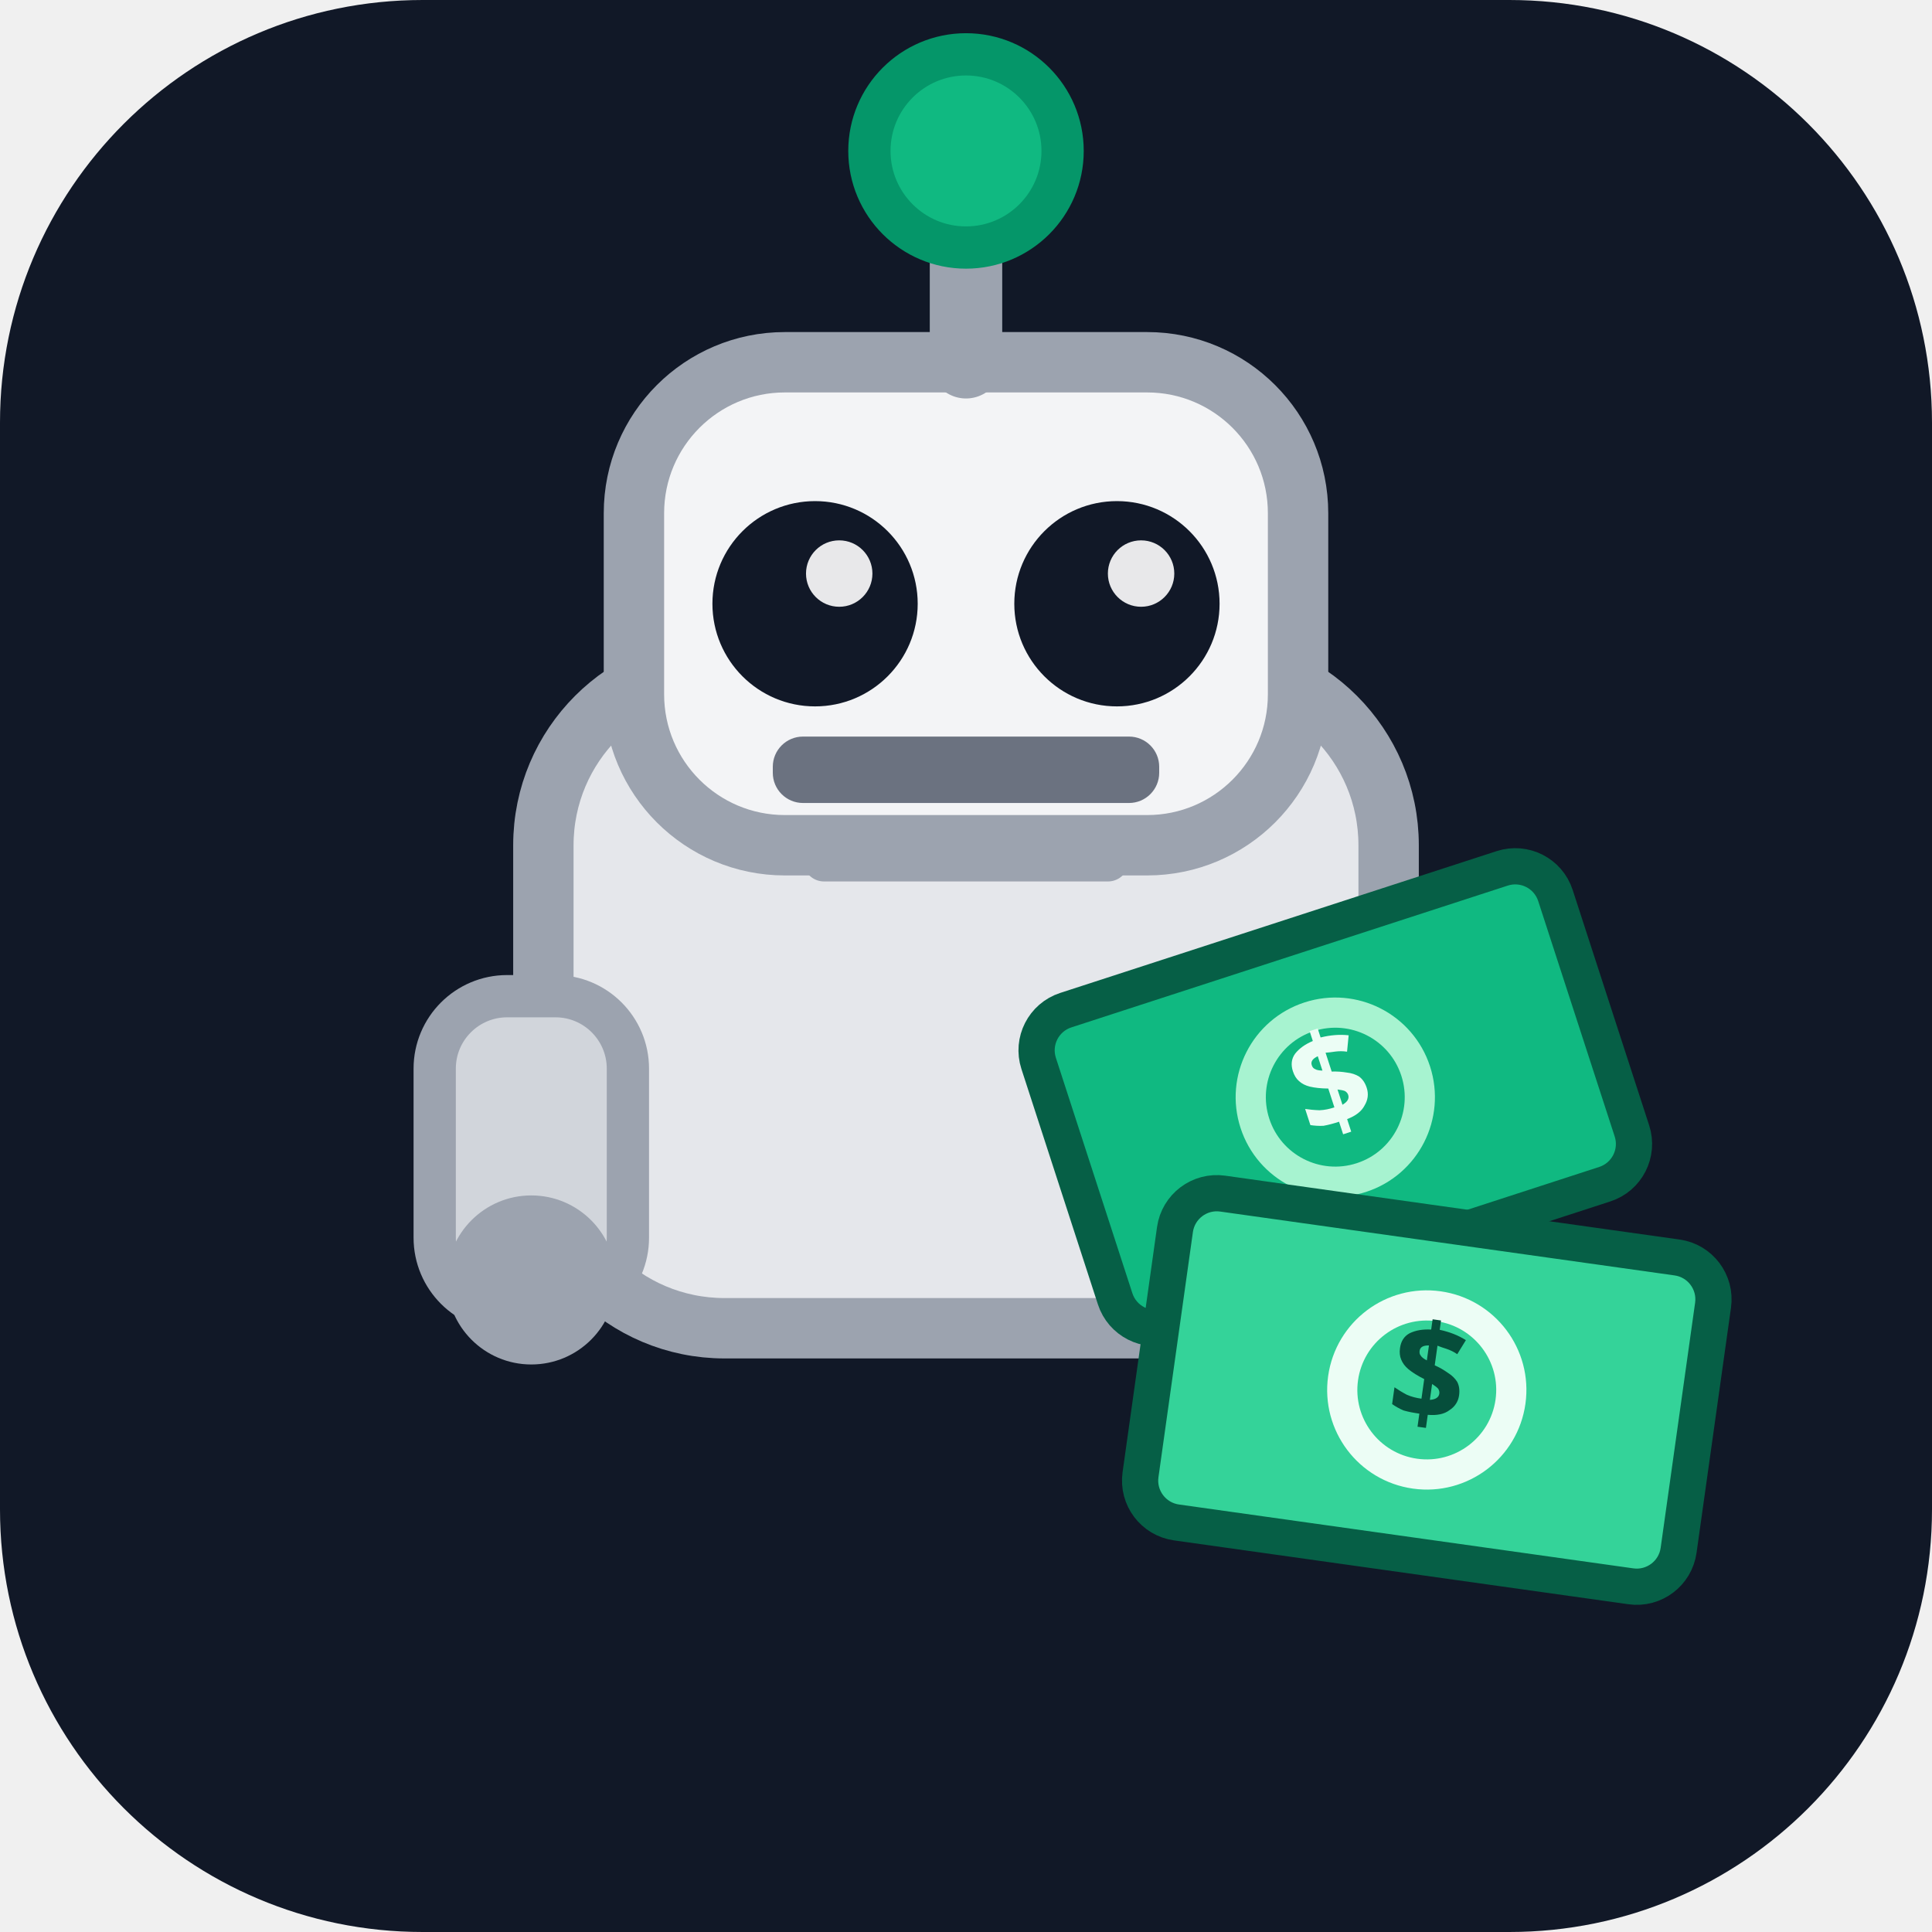
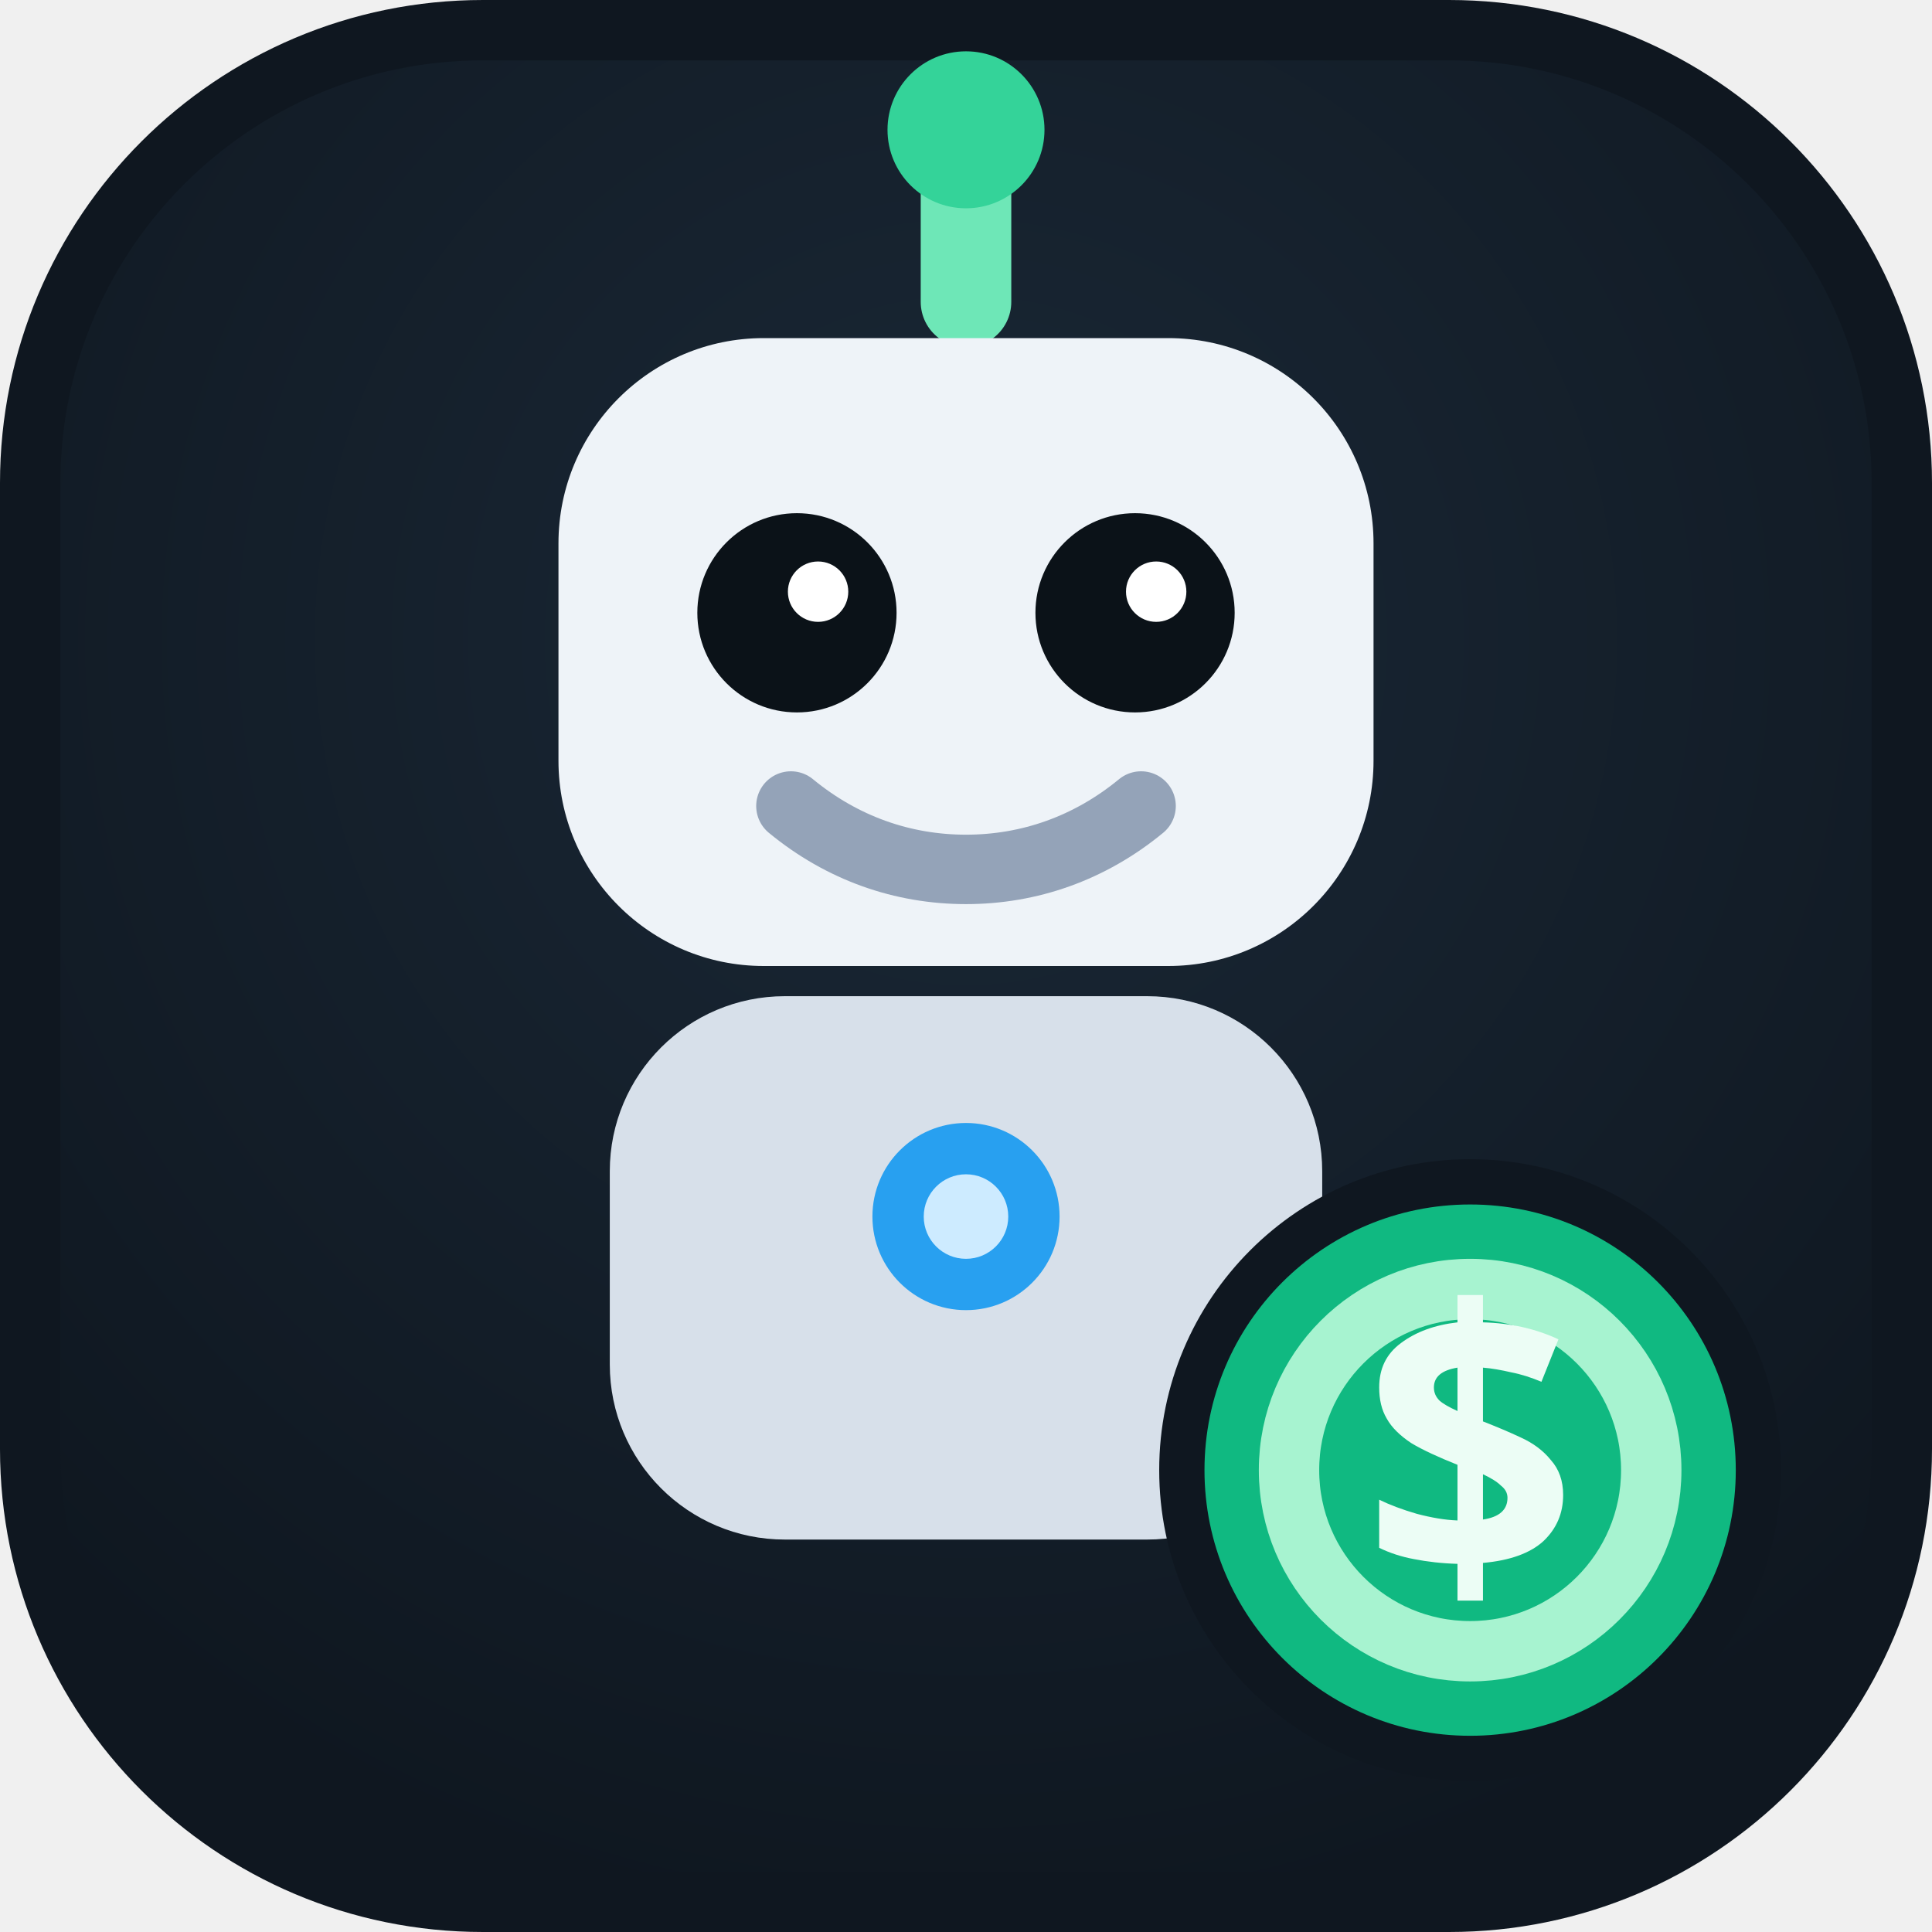
- <svg xmlns="http://www.w3.org/2000/svg" viewBox="0 0 32 32" width="32" height="32">
-   <rect width="32" height="32" rx="7" fill="#111827" />
-   <rect x="9" y="11" width="14" height="11" rx="3" fill="#E5E7EB" stroke="#9CA3AF" stroke-width="1" />
-   <rect x="10.5" y="6" width="11" height="8" rx="2.5" fill="#F3F4F6" stroke="#9CA3AF" stroke-width="1" />
-   <line x1="16" y1="6" x2="16" y2="3.2" stroke="#9CA3AF" stroke-width="1.2" stroke-linecap="round" />
-   <circle cx="16" cy="2.5" r="1.6" fill="#10B981" stroke="#059669" stroke-width="0.7" />
-   <circle cx="13.5" cy="10" r="1.7" fill="#111827" />
-   <circle cx="18.5" cy="10" r="1.7" fill="#111827" />
-   <circle cx="13.9" cy="9.5" r="0.55" fill="#fff" opacity="0.9" />
-   <circle cx="18.9" cy="9.5" r="0.55" fill="#fff" opacity="0.9" />
-   <rect x="12.8" y="12.2" width="6.4" height="1.1" rx="0.5" fill="#6B7280" />
-   <rect x="13.3" y="13.9" width="5.4" height="0.7" rx="0.35" fill="#9CA3AF" />
-   <g transform="rotate(-18 16 22)">
-     <rect x="18.5" y="17.5" width="9" height="5.5" rx="0.7" fill="#10B981" stroke="#065F46" stroke-width="0.6" />
-     <circle cx="23" cy="20.25" r="1.4" fill="none" stroke="#A7F3D0" stroke-width="0.5" />
-     <text x="23" y="20.75" text-anchor="middle" font-size="2.2" font-weight="800" fill="#ECFDF5" font-family="sans-serif">$</text>
-   </g>
-   <g transform="rotate(8 16 22)">
-     <rect x="19.2" y="19.2" width="9" height="5.5" rx="0.7" fill="#34D399" stroke="#065F46" stroke-width="0.6" />
-     <circle cx="23.7" cy="21.95" r="1.4" fill="none" stroke="#ECFDF5" stroke-width="0.5" />
-     <text x="23.7" y="22.45" text-anchor="middle" font-size="2.2" font-weight="800" fill="#064E3B" font-family="sans-serif">$</text>
-   </g>
-   <rect x="7.2" y="16.5" width="3.2" height="5.2" rx="1.2" fill="#D1D5DB" stroke="#9CA3AF" stroke-width="0.7" />
-   <circle cx="8.8" cy="21.2" r="1.4" fill="#9CA3AF" />
+ <svg xmlns="http://www.w3.org/2000/svg" viewBox="0 0 32 32" fill="none">
+   <rect width="32" height="32" rx="8" fill="#0F1720" />
+   <rect x="1" y="1" width="30" height="30" rx="7" fill="url(#plate)" />
+   <path d="M16 5V3" stroke="#6EE7B7" stroke-width="1.5" stroke-linecap="round" />
+   <circle cx="16" cy="2.15" r="1.3" fill="#34D399" />
+   <rect x="9.25" y="5.6" width="13.5" height="10.4" rx="3.4" fill="#EEF3F8" />
+   <circle cx="13.2" cy="10.15" r="1.65" fill="#0B1218" />
+   <circle cx="18.8" cy="10.15" r="1.65" fill="#0B1218" />
+   <circle cx="13.55" cy="9.8" r="0.5" fill="#fff" />
+   <circle cx="19.15" cy="9.8" r="0.5" fill="#fff" />
+   <path d="M13.1 13.35c.85.7 1.85 1.05 2.9 1.05s2.05-.35 2.9-1.05" stroke="#94A3B8" stroke-width="1.15" stroke-linecap="round" />
+   <rect x="10.1" y="16.5" width="11.8" height="9" rx="2.9" fill="#D7E0EA" />
+   <circle cx="16" cy="20.15" r="1.55" fill="#28A0F0" />
+   <circle cx="16" cy="20.15" r="0.7" fill="#CDEBFF" />
+   <circle cx="24.35" cy="24.35" r="5.15" fill="#0F1720" />
+   <circle cx="24.35" cy="24.35" r="4.4" fill="#10B981" />
+   <circle cx="24.35" cy="24.35" r="3" fill="none" stroke="#A7F3D0" stroke-width="1" />
+   <text x="24.35" y="26.15" text-anchor="middle" font-family="ui-sans-serif,system-ui,sans-serif" font-size="6.2" font-weight="800" fill="#ECFDF5">$</text>
+   <defs>
+     <radialGradient id="plate" cx="50%" cy="32%" r="72%">
+       <stop offset="0%" stop-color="#1A2836" />
+       <stop offset="100%" stop-color="#0F1720" />
+     </radialGradient>
+   </defs>
</svg>
